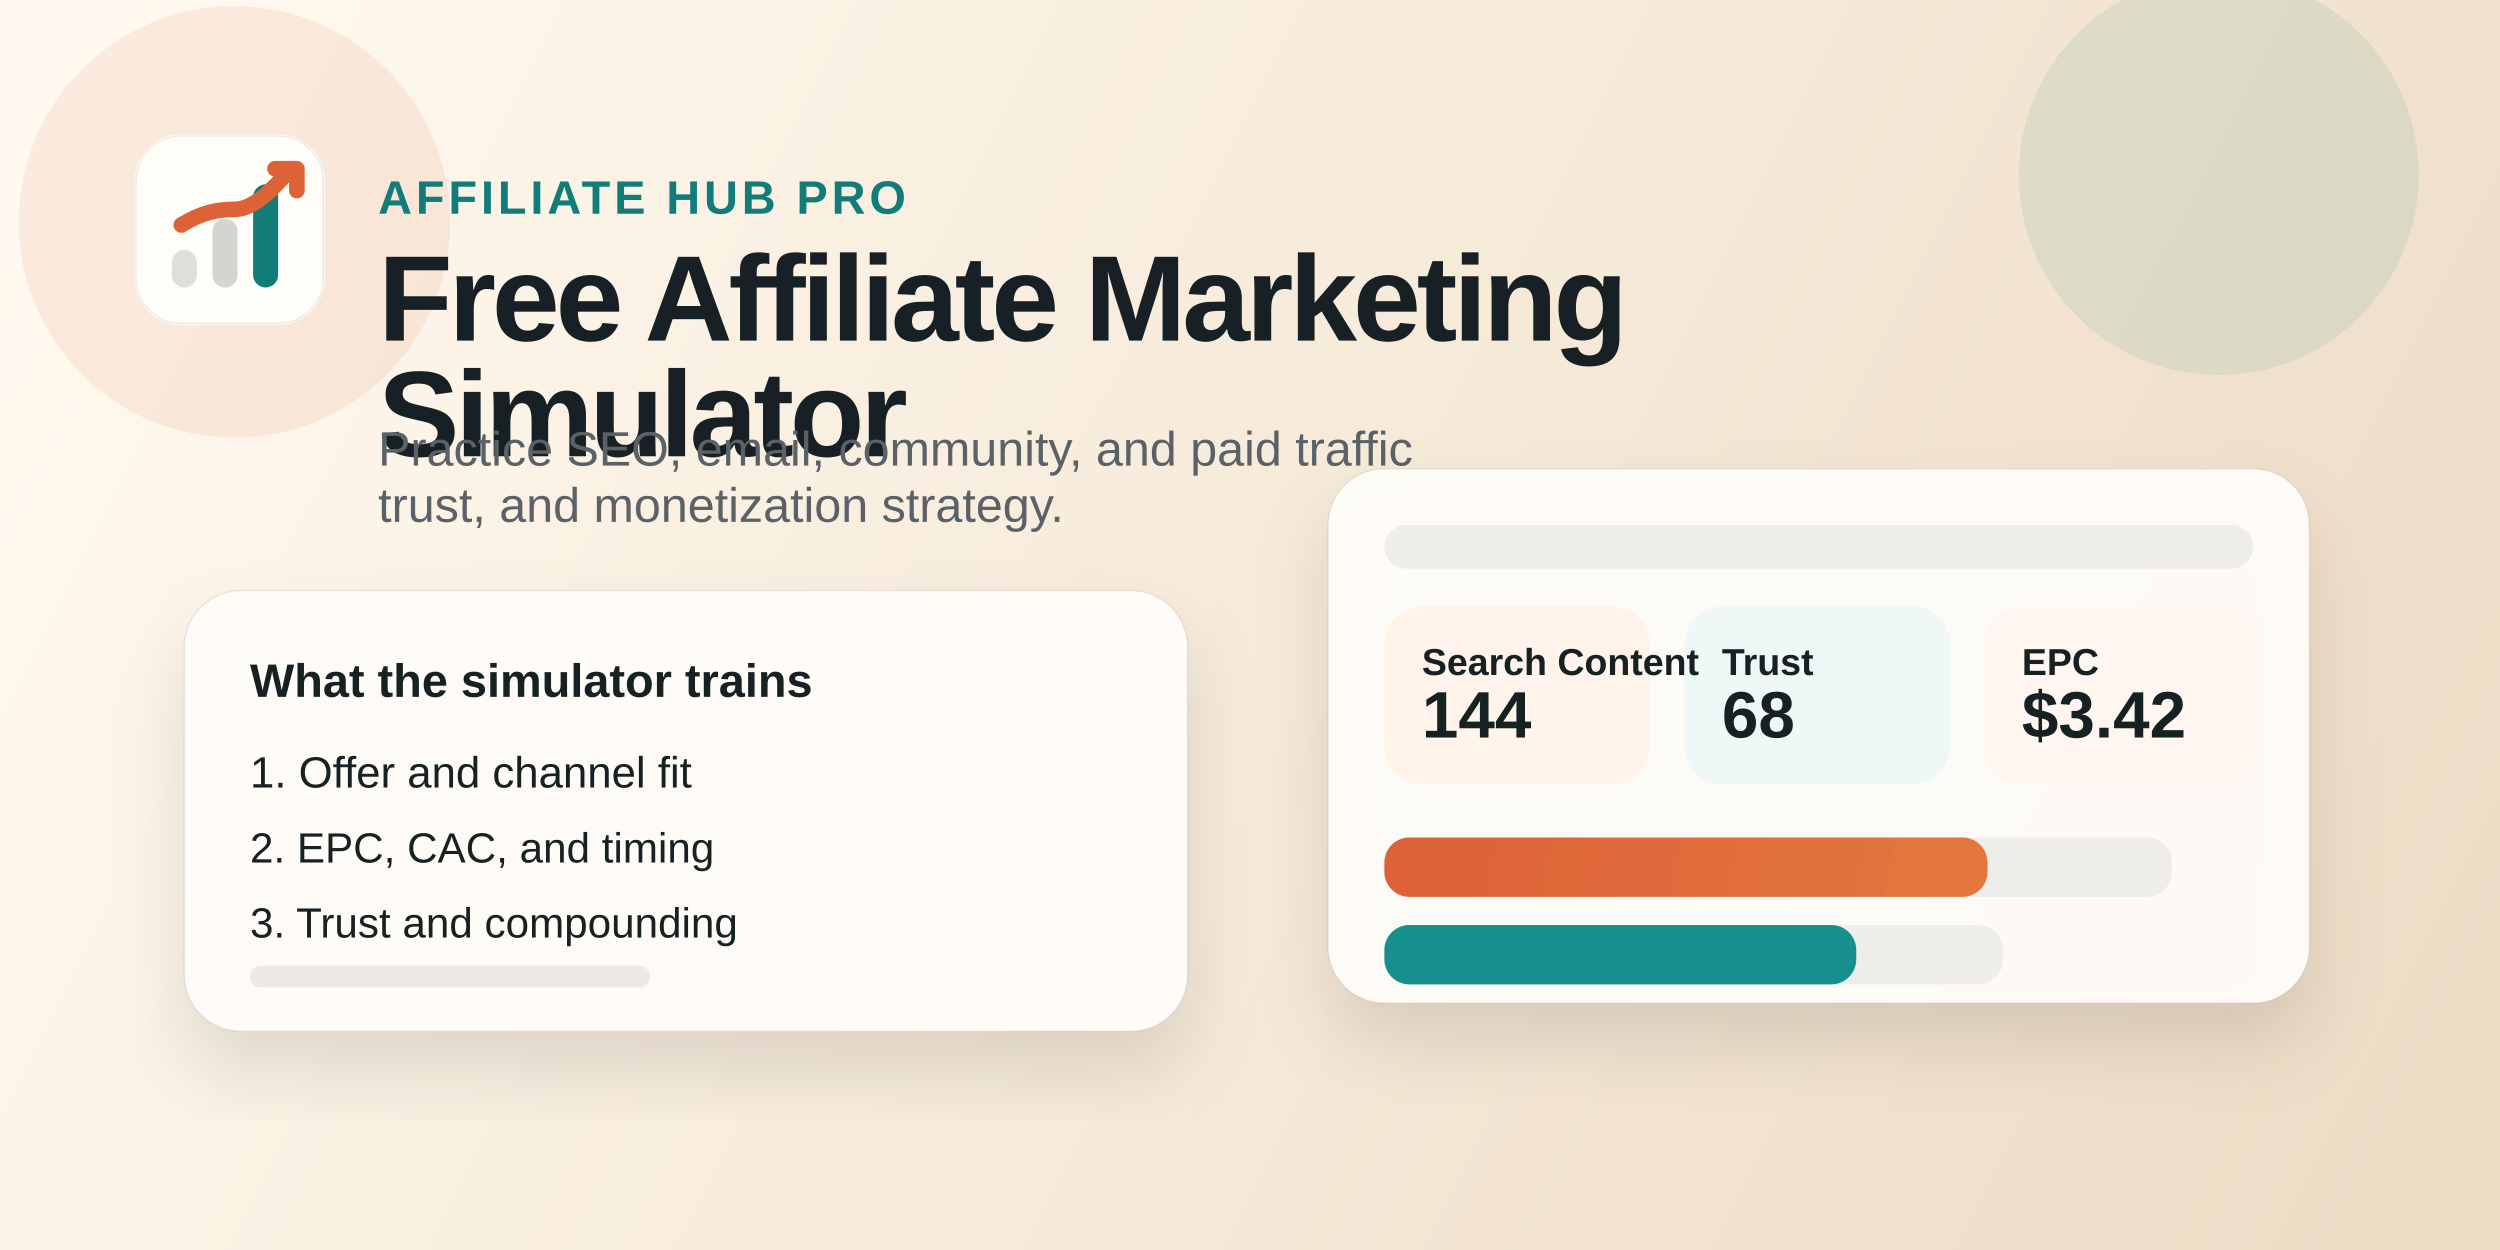
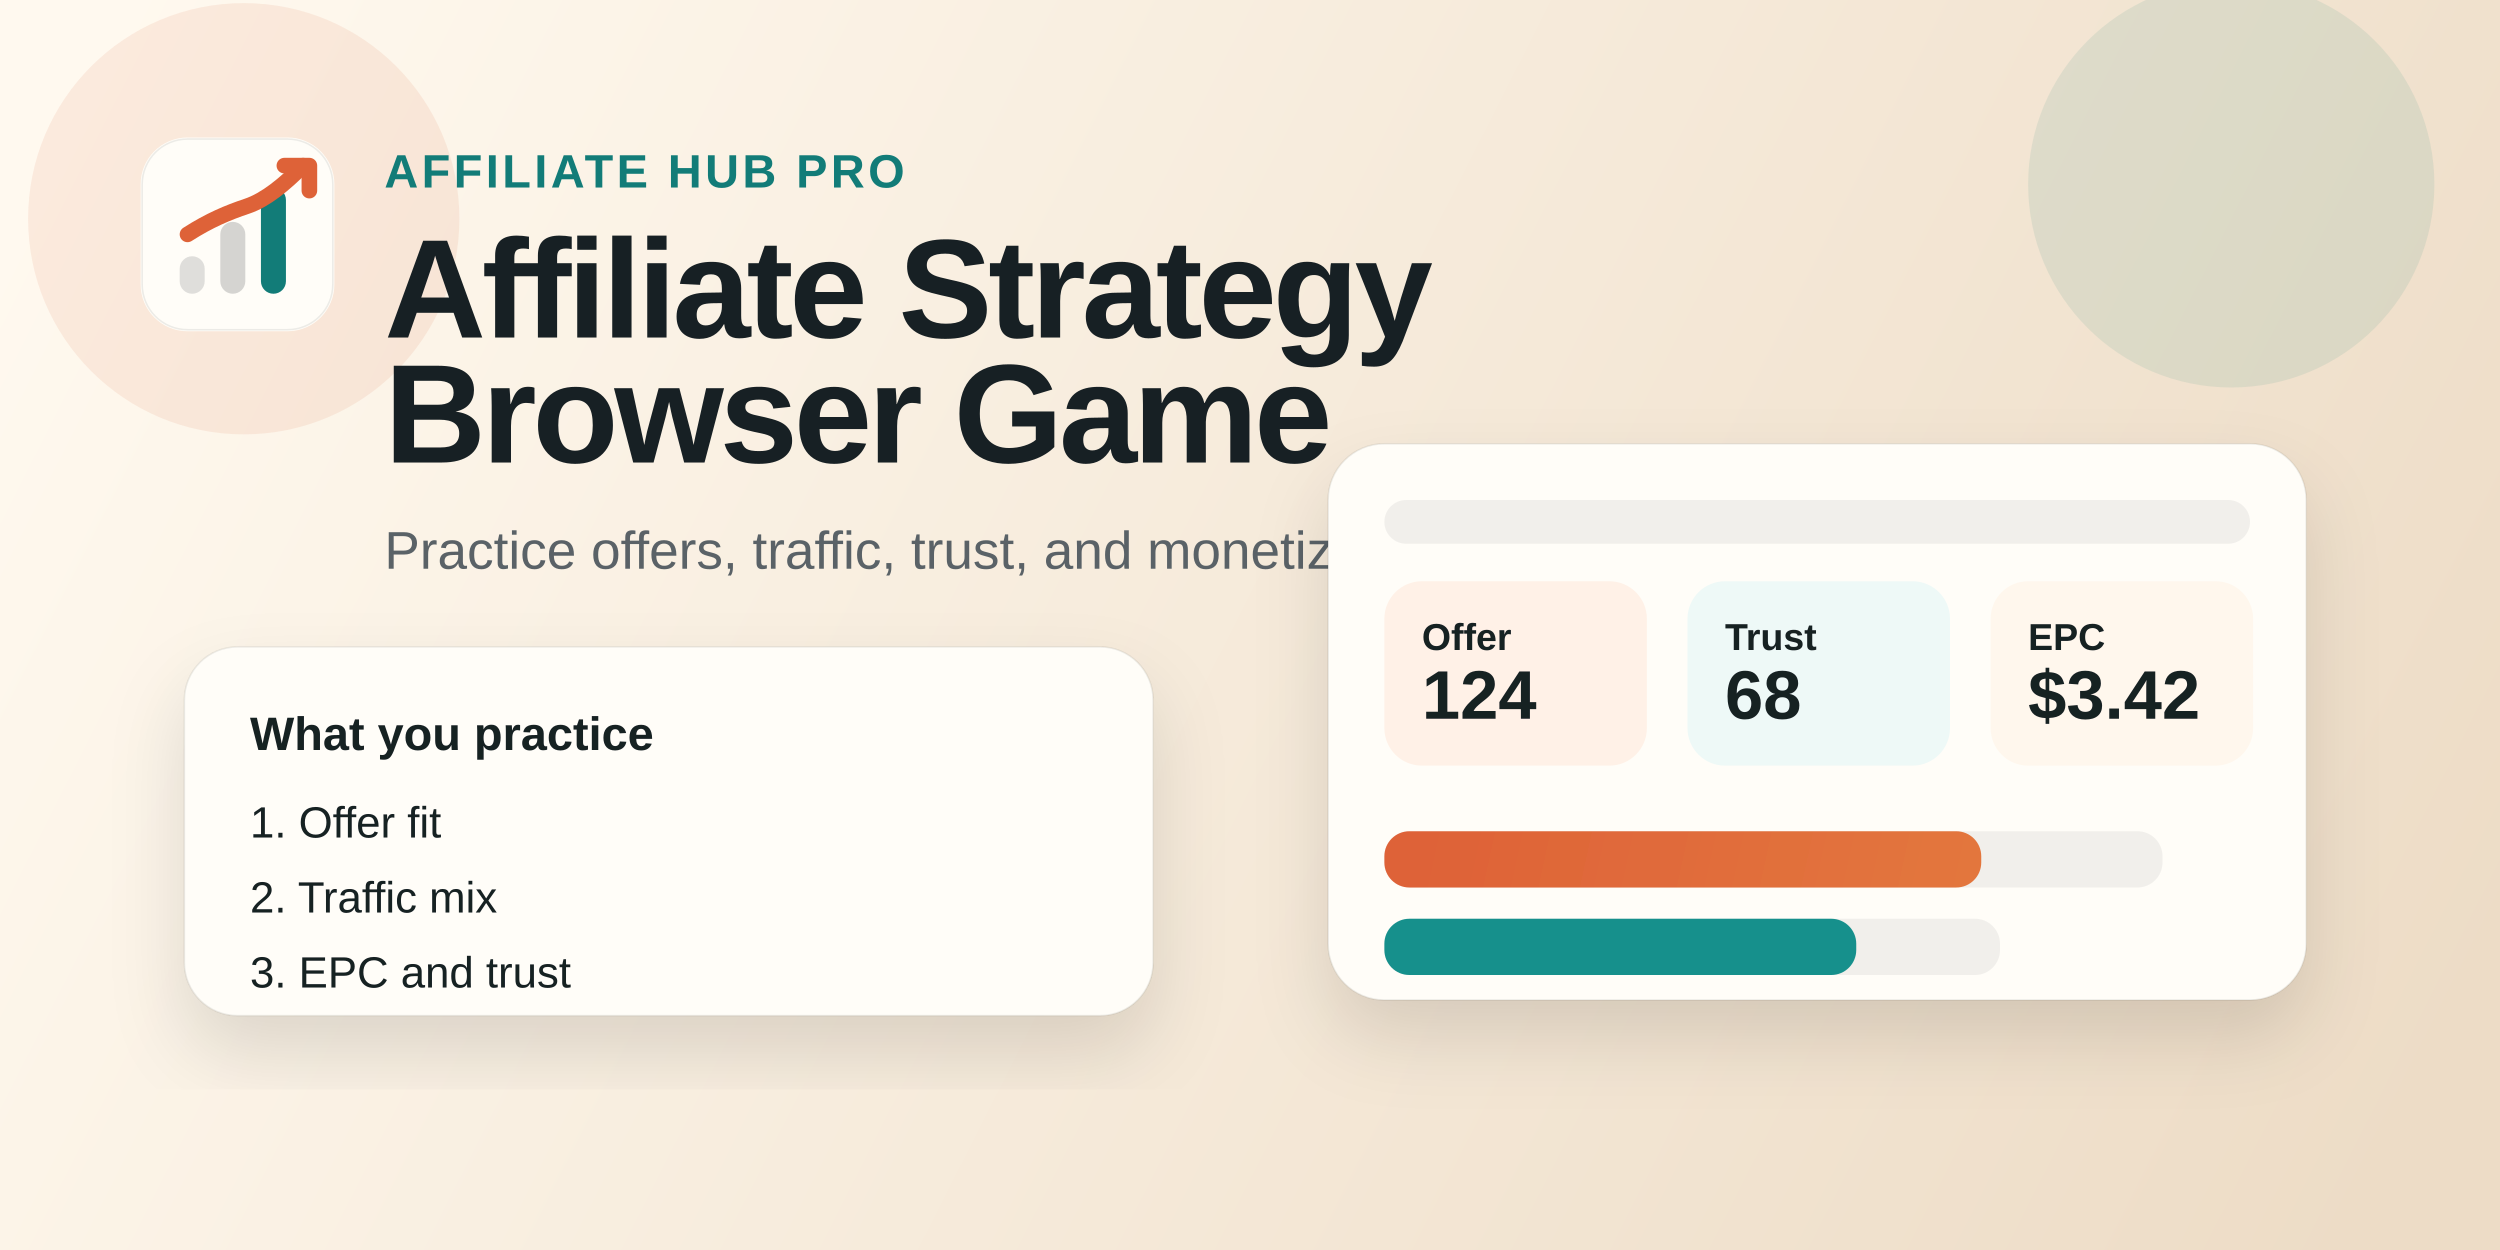
<svg xmlns="http://www.w3.org/2000/svg" viewBox="0 0 1600 800" role="img" aria-labelledby="title desc">
  <defs>
-     <linearGradient id="bg" x1="56" y1="36" x2="1518" y2="774" gradientUnits="userSpaceOnUse">
+     <linearGradient id="bg" x1="60" y1="30" x2="1520" y2="770" gradientUnits="userSpaceOnUse">
      <stop offset="0" stop-color="#fff9ef" />
-       <stop offset="0.52" stop-color="#f6ead9" />
      <stop offset="1" stop-color="#eddcc6" />
    </linearGradient>
-     <linearGradient id="accent" x1="96" y1="86" x2="1420" y2="362" gradientUnits="userSpaceOnUse">
+     <linearGradient id="accent" x1="98" y1="86" x2="1450" y2="380" gradientUnits="userSpaceOnUse">
      <stop offset="0" stop-color="#de6238" />
-       <stop offset="1" stop-color="#f3b34b" />
+       <stop offset="1" stop-color="#f2b24c" />
    </linearGradient>
-     <linearGradient id="teal" x1="1056" y1="336" x2="1120" y2="472" gradientUnits="userSpaceOnUse">
+     <linearGradient id="teal" x1="1010" y1="356" x2="1150" y2="522" gradientUnits="userSpaceOnUse">
      <stop offset="0" stop-color="#17908c" />
      <stop offset="1" stop-color="#0f6f6a" />
    </linearGradient>
    <filter id="shadow" x="-20%" y="-20%" width="140%" height="140%">
-       <feDropShadow dx="0" dy="26" stdDeviation="24" flood-color="#172024" flood-opacity="0.12" />
+       <feDropShadow dx="0" dy="24" stdDeviation="24" flood-color="#172024" flood-opacity="0.12" />
    </filter>
  </defs>
  <rect width="1600" height="800" fill="url(#bg)" />
-   <circle cx="150" cy="142" r="138" fill="#db5c34" fill-opacity="0.1" />
-   <circle cx="1420" cy="112" r="128" fill="#127c78" fill-opacity="0.09" />
-   <g transform="translate(86 86)">
-     <rect width="122" height="122" rx="30" fill="#fffdf8" />
-     <rect x="1" y="1" width="120" height="120" rx="29" fill="none" stroke="#172024" stroke-opacity="0.08" />
-     <rect x="24" y="74" width="16" height="24" rx="8" fill="#172024" fill-opacity="0.14" />
-     <rect x="50" y="54" width="16" height="44" rx="8" fill="#172024" fill-opacity="0.18" />
-     <rect x="76" y="32" width="16" height="66" rx="8" fill="#127c78" />
-     <path d="M30 58 C43 50 53 48 64 48 C76 48 88 36 100 22" fill="none" stroke="url(#accent)" stroke-width="10" stroke-linecap="round" />
-     <path d="M90 22 H104 V36" fill="none" stroke="url(#accent)" stroke-width="10" stroke-linecap="round" stroke-linejoin="round" />
+   <circle cx="156" cy="140" r="138" fill="#db5c34" fill-opacity="0.1" />
+   <circle cx="1428" cy="118" r="130" fill="#127c78" fill-opacity="0.09" />
+   <g transform="translate(90 88)">
+     <rect width="124" height="124" rx="30" fill="#fffdf8" />
+     <rect x="1" y="1" width="122" height="122" rx="29" fill="none" stroke="#172024" stroke-opacity="0.08" />
+     <rect x="25" y="76" width="16" height="24" rx="8" fill="#172024" fill-opacity="0.14" />
+     <rect x="51" y="54" width="16" height="46" rx="8" fill="#172024" fill-opacity="0.18" />
+     <rect x="77" y="32" width="16" height="68" rx="8" fill="#127c78" />
+     <path d="M30 62 C44 53 56 48 68 44 C80 40 92 30 104 18" fill="none" stroke="url(#accent)" stroke-width="10" stroke-linecap="round" />
+     <path d="M92 18 H108 V34" fill="none" stroke="url(#accent)" stroke-width="10" stroke-linecap="round" stroke-linejoin="round" />
  </g>
-   <g transform="translate(242 116)">
-     <text x="0" y="0" dominant-baseline="hanging" font-family="Trebuchet MS, Verdana, Arial, sans-serif" font-size="30" font-weight="700" letter-spacing="2.5" fill="#127c78">AFFILIATE HUB PRO</text>
-     <text x="0" y="102" font-family="Trebuchet MS, Verdana, Arial, sans-serif" font-size="78" font-weight="700" letter-spacing="-2.6" fill="#172024">
-       <tspan x="0" dy="0">Free Affiliate Marketing</tspan>
-       <tspan x="0" dy="74">Simulator</tspan>
-     </text>
-     <text x="0" y="182" font-family="Arial, Helvetica, sans-serif" font-size="31" fill="#5a6267">
-       <tspan x="0" dy="0">Practice SEO, email, community, and paid traffic</tspan>
-       <tspan x="0" dy="36">trust, and monetization strategy.</tspan>
-     </text>
+   <g transform="translate(246 120)">
+     <text x="0" y="0" font-family="Arial, Helvetica, sans-serif" font-size="30" font-weight="700" letter-spacing="2.2" fill="#127c78">AFFILIATE HUB PRO</text>
+     <text x="0" y="96" font-family="Trebuchet MS, Verdana, Arial, sans-serif" font-size="90" font-weight="700" letter-spacing="-2.6" fill="#172024">Affiliate Strategy</text>
+     <text x="0" y="176" font-family="Trebuchet MS, Verdana, Arial, sans-serif" font-size="90" font-weight="700" letter-spacing="-2.6" fill="#172024">Browser Game</text>
+     <text x="0" y="244" font-family="Arial, Helvetica, sans-serif" font-size="34" fill="#5a6267">Practice offers, traffic, trust, and monetization.</text>
  </g>
-   <g transform="translate(118 378)" filter="url(#shadow)">
-     <rect width="642" height="282" rx="36" fill="#fffdf8" fill-opacity="0.94" stroke="#172024" stroke-opacity="0.08" />
-     <text x="42" y="68" font-family="Arial, Helvetica, sans-serif" font-size="30" font-weight="700" fill="#172024">What the simulator trains</text>
-     <text x="42" y="126" font-family="Arial, Helvetica, sans-serif" font-size="28" fill="#172024">1. Offer and channel fit</text>
-     <text x="42" y="174" font-family="Arial, Helvetica, sans-serif" font-size="27" fill="#172024">2. EPC, CAC, and timing</text>
-     <text x="42" y="222" font-family="Arial, Helvetica, sans-serif" font-size="27" fill="#172024">3. Trust and compounding</text>
-     <rect x="42" y="240" width="256" height="14" rx="7" fill="#172024" fill-opacity="0.08" />
+   <g transform="translate(118 414)" filter="url(#shadow)">
+     <rect width="620" height="236" rx="34" fill="#fffdf8" stroke="#172024" stroke-opacity="0.08" />
+     <text x="42" y="66" font-family="Arial, Helvetica, sans-serif" font-size="30" font-weight="700" fill="#172024">What you practice</text>
+     <text x="42" y="122" font-family="Arial, Helvetica, sans-serif" font-size="28" fill="#172024">1. Offer fit</text>
+     <text x="42" y="170" font-family="Arial, Helvetica, sans-serif" font-size="28" fill="#172024">2. Traffic mix</text>
+     <text x="42" y="218" font-family="Arial, Helvetica, sans-serif" font-size="28" fill="#172024">3. EPC and trust</text>
  </g>
-   <g transform="translate(850 300)" filter="url(#shadow)">
-     <rect width="628" height="342" rx="36" fill="#fffdf8" fill-opacity="0.94" stroke="#172024" stroke-opacity="0.08" />
-     <rect x="36" y="36" width="556" height="28" rx="14" fill="#172024" fill-opacity="0.06" />
-     <rect x="36" y="88" width="170" height="114" rx="24" fill="#fff3ea" />
-     <rect x="228" y="88" width="170" height="114" rx="24" fill="#eef9f7" />
-     <rect x="420" y="88" width="170" height="114" rx="24" fill="#fff6ef" />
-     <rect x="36" y="236" width="504" height="38" rx="16" fill="#172024" fill-opacity="0.06" />
-     <rect x="36" y="292" width="396" height="38" rx="16" fill="#172024" fill-opacity="0.06" />
-     <rect x="36" y="236" width="386" height="38" rx="16" fill="url(#accent)" />
-     <rect x="36" y="292" width="302" height="38" rx="16" fill="url(#teal)" />
-     <text x="60" y="132" font-family="Arial, Helvetica, sans-serif" font-size="24" font-weight="700" fill="#172024">Search Content</text>
-     <text x="60" y="172" font-family="Arial, Helvetica, sans-serif" font-size="42" font-weight="700" fill="#172024">144</text>
-     <text x="252" y="132" font-family="Arial, Helvetica, sans-serif" font-size="24" font-weight="700" fill="#172024">Trust</text>
-     <text x="252" y="172" font-family="Arial, Helvetica, sans-serif" font-size="42" font-weight="700" fill="#172024">68</text>
-     <text x="444" y="132" font-family="Arial, Helvetica, sans-serif" font-size="24" font-weight="700" fill="#172024">EPC</text>
-     <text x="444" y="172" font-family="Arial, Helvetica, sans-serif" font-size="42" font-weight="700" fill="#172024">$3.42</text>
+   <g transform="translate(850 284)" filter="url(#shadow)">
+     <rect width="626" height="356" rx="36" fill="#fffdf8" stroke="#172024" stroke-opacity="0.08" />
+     <rect x="36" y="36" width="554" height="28" rx="14" fill="#172024" fill-opacity="0.06" />
+     <rect x="36" y="88" width="168" height="118" rx="24" fill="#fff1e7" />
+     <rect x="230" y="88" width="168" height="118" rx="24" fill="#eef9f7" />
+     <rect x="424" y="88" width="168" height="118" rx="24" fill="#fff7ed" />
+     <rect x="36" y="248" width="498" height="36" rx="16" fill="#172024" fill-opacity="0.06" />
+     <rect x="36" y="304" width="394" height="36" rx="16" fill="#172024" fill-opacity="0.06" />
+     <rect x="36" y="248" width="382" height="36" rx="16" fill="url(#accent)" />
+     <rect x="36" y="304" width="302" height="36" rx="16" fill="url(#teal)" />
+     <text x="60" y="132" font-family="Arial, Helvetica, sans-serif" font-size="24" font-weight="700" fill="#172024">Offer</text>
+     <text x="60" y="176" font-family="Arial, Helvetica, sans-serif" font-size="44" font-weight="700" fill="#172024">124</text>
+     <text x="254" y="132" font-family="Arial, Helvetica, sans-serif" font-size="24" font-weight="700" fill="#172024">Trust</text>
+     <text x="254" y="176" font-family="Arial, Helvetica, sans-serif" font-size="44" font-weight="700" fill="#172024">68</text>
+     <text x="448" y="132" font-family="Arial, Helvetica, sans-serif" font-size="24" font-weight="700" fill="#172024">EPC</text>
+     <text x="448" y="176" font-family="Arial, Helvetica, sans-serif" font-size="44" font-weight="700" fill="#172024">$3.42</text>
  </g>
</svg>
